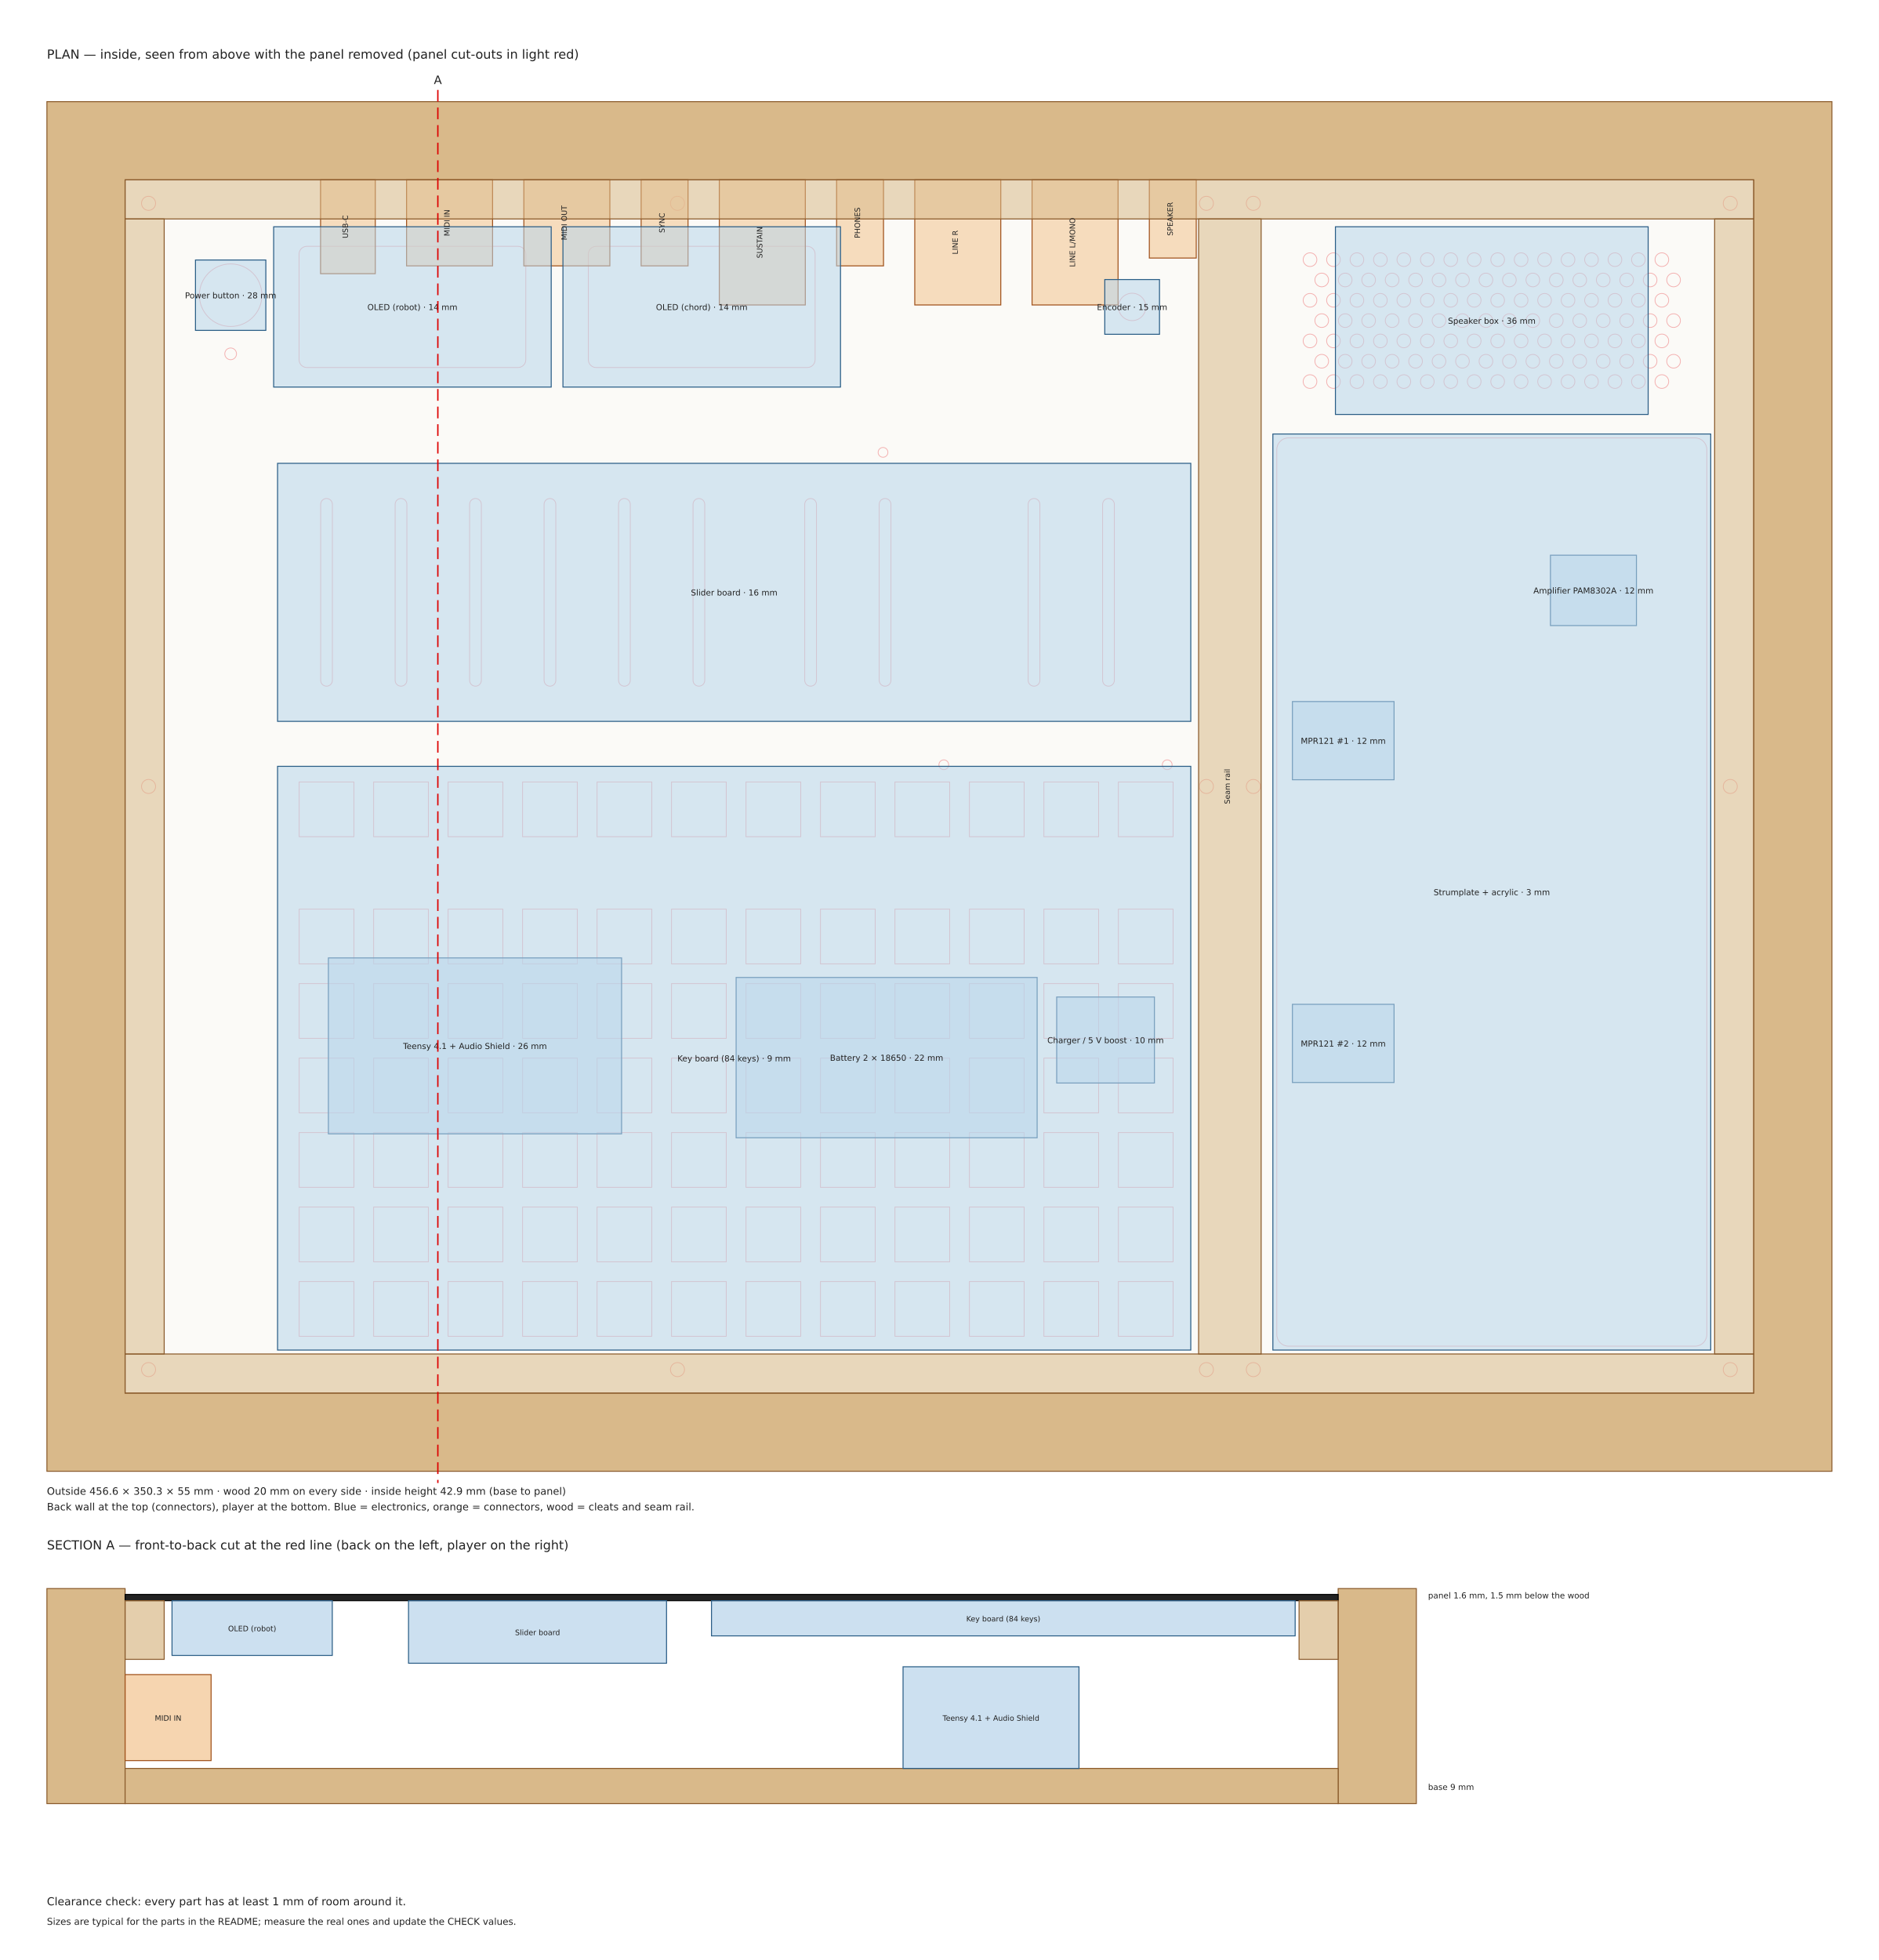
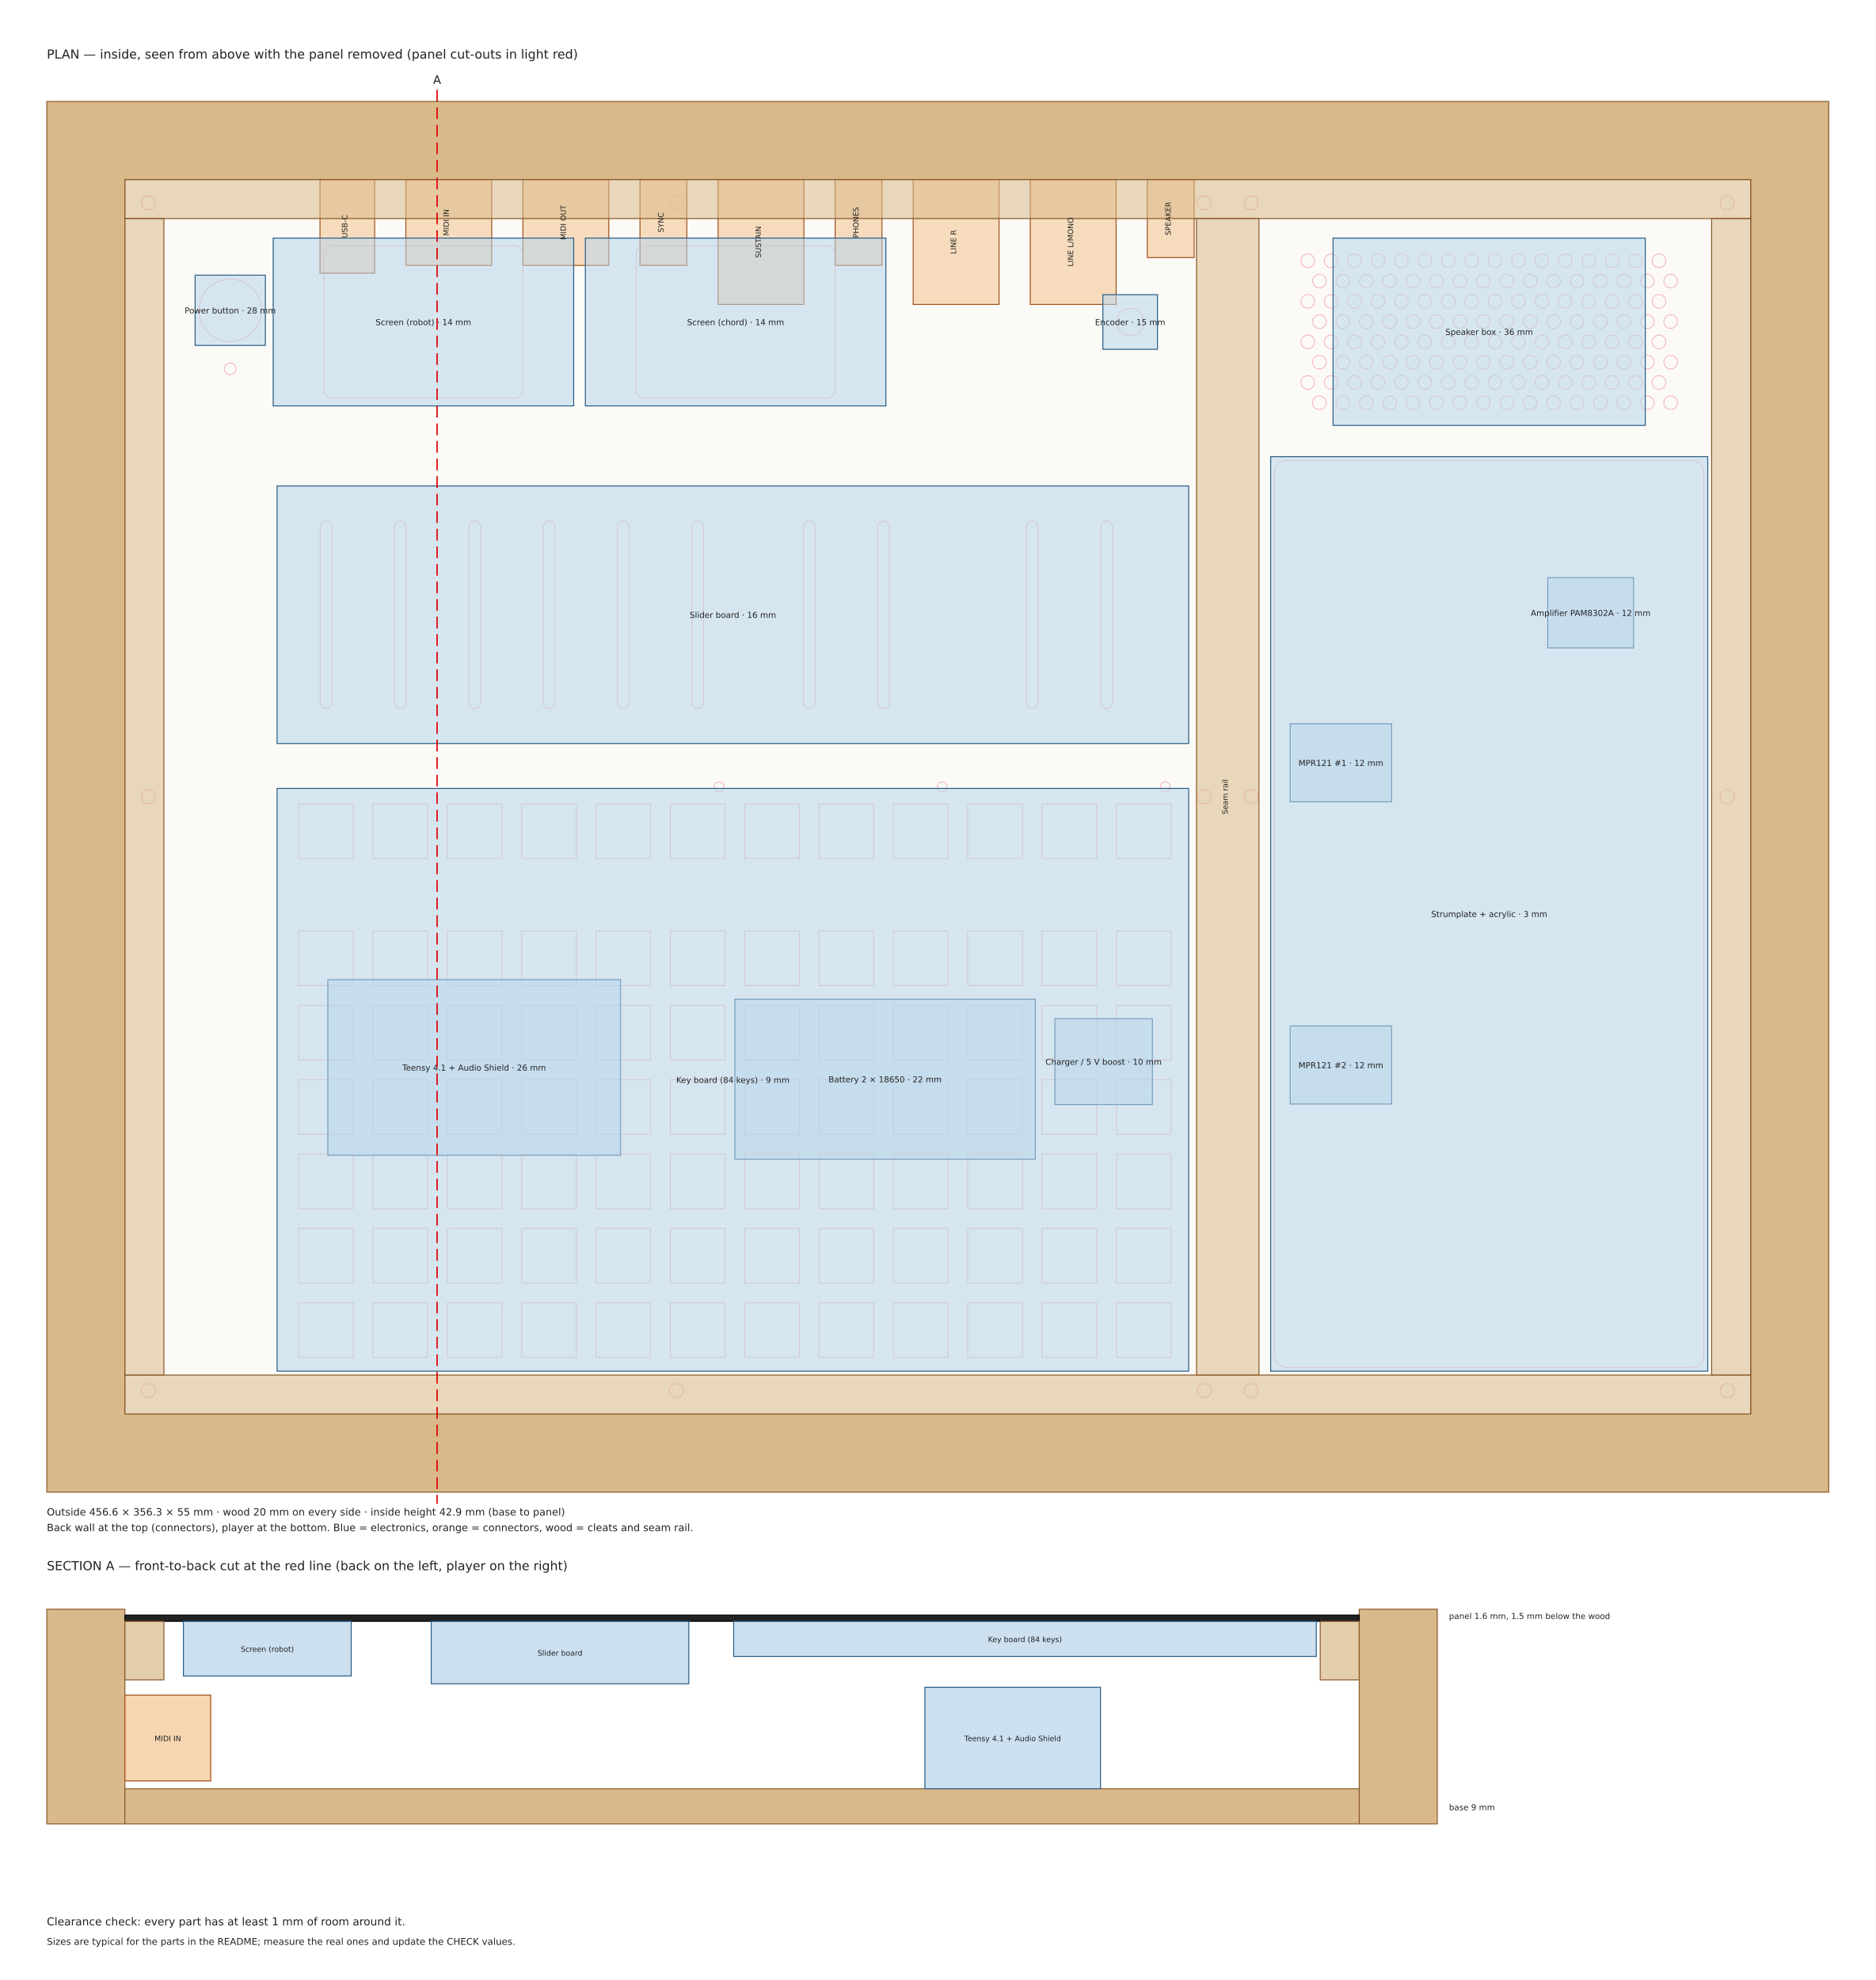
- <svg xmlns="http://www.w3.org/2000/svg" width="480.6mm" height="501.3mm" viewBox="0 0 480.6 501.3">
+ <svg xmlns="http://www.w3.org/2000/svg" width="480.6mm" height="507.3mm" viewBox="0 0 480.6 507.3">
  <style>text{font-family:'DejaVu Sans',Arial,sans-serif;fill:#222}</style>
  <rect width="100%" height="100%" fill="#fff" />
  <text x="12" y="15" font-size="3.2" text-anchor="start">PLAN — inside, seen from above with the panel removed (panel cut-outs in light red)</text>
-   <rect x="12" y="26" width="456.6" height="350.3" fill="#d9b98a" stroke="#8a5a2b" stroke-width=".25" />
-   <rect x="32" y="46" width="416.6" height="310.3" fill="#fbfaf7" stroke="#8a5a2b" stroke-width=".25" />
+   <rect x="12" y="26" width="456.6" height="356.3" fill="#d9b98a" stroke="#8a5a2b" stroke-width=".25" />
+   <rect x="32" y="46" width="416.6" height="316.3" fill="#fbfaf7" stroke="#8a5a2b" stroke-width=".25" />
  <g transform="translate(32 46)" fill="none" stroke="#f3b0b0" stroke-width=".2">
    <circle cx="6" cy="6" r="1.8" />
-     <circle cx="6" cy="304.3" r="1.8" />
+     <circle cx="6" cy="310.3" r="1.8" />
    <circle cx="276.6" cy="6" r="1.8" />
-     <circle cx="276.6" cy="304.3" r="1.8" />
+     <circle cx="276.6" cy="310.3" r="1.8" />
    <circle cx="141.3" cy="6" r="1.8" />
-     <circle cx="141.3" cy="304.3" r="1.8" />
-     <circle cx="6" cy="155.15" r="1.8" />
-     <circle cx="276.6" cy="155.15" r="1.8" />
+     <circle cx="141.3" cy="310.3" r="1.8" />
+     <circle cx="6" cy="158.15" r="1.8" />
+     <circle cx="276.6" cy="158.15" r="1.8" />
    <circle cx="288.6" cy="6" r="1.8" />
-     <circle cx="288.6" cy="304.3" r="1.8" />
+     <circle cx="288.6" cy="310.3" r="1.8" />
    <circle cx="410.6" cy="6" r="1.8" />
-     <circle cx="410.6" cy="304.3" r="1.8" />
-     <circle cx="288.6" cy="155.15" r="1.8" />
-     <circle cx="410.6" cy="155.15" r="1.8" />
-     <circle cx="27" cy="29.5" r="8" />
-     <circle cx="27" cy="44.5" r="1.5" />
-     <rect x="44.5" y="17" width="58" height="31" rx="2" />
-     <rect x="118.5" y="17" width="58" height="31" rx="2" />
-     <circle cx="257.6" cy="32.5" r="3.5" />
-     <path d="M50.025,83 A1.5,1.5 0 0 1 53.025,83 L53.025,128 A1.5,1.5 0 0 1 50.025,128 Z" />
-     <path d="M69.075,83 A1.5,1.5 0 0 1 72.075,83 L72.075,128 A1.5,1.5 0 0 1 69.075,128 Z" />
-     <path d="M88.125,83 A1.5,1.5 0 0 1 91.125,83 L91.125,128 A1.5,1.5 0 0 1 88.125,128 Z" />
-     <path d="M107.175,83 A1.5,1.5 0 0 1 110.175,83 L110.175,128 A1.5,1.5 0 0 1 107.175,128 Z" />
-     <path d="M126.225,83 A1.5,1.5 0 0 1 129.225,83 L129.225,128 A1.5,1.5 0 0 1 126.225,128 Z" />
-     <path d="M145.275,83 A1.5,1.5 0 0 1 148.275,83 L148.275,128 A1.5,1.5 0 0 1 145.275,128 Z" />
-     <rect x="44.525" y="154" width="14" height="14" rx="0" />
-     <rect x="63.575" y="154" width="14" height="14" rx="0" />
-     <rect x="82.625" y="154" width="14" height="14" rx="0" />
-     <rect x="101.675" y="154" width="14" height="14" rx="0" />
-     <rect x="120.725" y="154" width="14" height="14" rx="0" />
-     <rect x="139.775" y="154" width="14" height="14" rx="0" />
-     <circle cx="193.875" cy="69.7" r="1.25" />
-     <path d="M173.85,83 A1.5,1.5 0 0 1 176.85,83 L176.85,128 A1.5,1.5 0 0 1 173.85,128 Z" />
-     <path d="M192.9,83 A1.5,1.5 0 0 1 195.9,83 L195.9,128 A1.5,1.5 0 0 1 192.9,128 Z" />
-     <rect x="158.825" y="154" width="14" height="14" rx="0" />
-     <rect x="177.875" y="154" width="14" height="14" rx="0" />
-     <rect x="196.925" y="154" width="14" height="14" rx="0" />
-     <path d="M231,83 A1.5,1.5 0 0 1 234,83 L234,128 A1.5,1.5 0 0 1 231,128 Z" />
-     <path d="M250.05,83 A1.5,1.5 0 0 1 253.05,83 L253.05,128 A1.5,1.5 0 0 1 250.05,128 Z" />
-     <rect x="215.975" y="154" width="14" height="14" rx="0" />
-     <rect x="235.025" y="154" width="14" height="14" rx="0" />
-     <rect x="254.075" y="154" width="14" height="14" rx="0" />
-     <circle cx="209.425" cy="149.6" r="1.25" />
-     <circle cx="266.575" cy="149.6" r="1.25" />
-     <rect x="44.525" y="186.525" width="14" height="14" rx="0" />
-     <rect x="63.575" y="186.525" width="14" height="14" rx="0" />
-     <rect x="82.625" y="186.525" width="14" height="14" rx="0" />
-     <rect x="101.675" y="186.525" width="14" height="14" rx="0" />
-     <rect x="120.725" y="186.525" width="14" height="14" rx="0" />
-     <rect x="139.775" y="186.525" width="14" height="14" rx="0" />
-     <rect x="158.825" y="186.525" width="14" height="14" rx="0" />
-     <rect x="177.875" y="186.525" width="14" height="14" rx="0" />
-     <rect x="196.925" y="186.525" width="14" height="14" rx="0" />
-     <rect x="215.975" y="186.525" width="14" height="14" rx="0" />
-     <rect x="235.025" y="186.525" width="14" height="14" rx="0" />
-     <rect x="254.075" y="186.525" width="14" height="14" rx="0" />
-     <rect x="44.525" y="205.575" width="14" height="14" rx="0" />
-     <rect x="63.575" y="205.575" width="14" height="14" rx="0" />
-     <rect x="82.625" y="205.575" width="14" height="14" rx="0" />
-     <rect x="101.675" y="205.575" width="14" height="14" rx="0" />
-     <rect x="120.725" y="205.575" width="14" height="14" rx="0" />
-     <rect x="139.775" y="205.575" width="14" height="14" rx="0" />
-     <rect x="158.825" y="205.575" width="14" height="14" rx="0" />
-     <rect x="177.875" y="205.575" width="14" height="14" rx="0" />
-     <rect x="196.925" y="205.575" width="14" height="14" rx="0" />
-     <rect x="215.975" y="205.575" width="14" height="14" rx="0" />
-     <rect x="235.025" y="205.575" width="14" height="14" rx="0" />
-     <rect x="254.075" y="205.575" width="14" height="14" rx="0" />
-     <rect x="44.525" y="224.625" width="14" height="14" rx="0" />
-     <rect x="63.575" y="224.625" width="14" height="14" rx="0" />
-     <rect x="82.625" y="224.625" width="14" height="14" rx="0" />
-     <rect x="101.675" y="224.625" width="14" height="14" rx="0" />
-     <rect x="120.725" y="224.625" width="14" height="14" rx="0" />
-     <rect x="139.775" y="224.625" width="14" height="14" rx="0" />
-     <rect x="158.825" y="224.625" width="14" height="14" rx="0" />
-     <rect x="177.875" y="224.625" width="14" height="14" rx="0" />
-     <rect x="196.925" y="224.625" width="14" height="14" rx="0" />
-     <rect x="215.975" y="224.625" width="14" height="14" rx="0" />
-     <rect x="235.025" y="224.625" width="14" height="14" rx="0" />
-     <rect x="254.075" y="224.625" width="14" height="14" rx="0" />
-     <rect x="44.525" y="243.675" width="14" height="14" rx="0" />
-     <rect x="63.575" y="243.675" width="14" height="14" rx="0" />
-     <rect x="82.625" y="243.675" width="14" height="14" rx="0" />
-     <rect x="101.675" y="243.675" width="14" height="14" rx="0" />
-     <rect x="120.725" y="243.675" width="14" height="14" rx="0" />
-     <rect x="139.775" y="243.675" width="14" height="14" rx="0" />
-     <rect x="158.825" y="243.675" width="14" height="14" rx="0" />
-     <rect x="177.875" y="243.675" width="14" height="14" rx="0" />
-     <rect x="196.925" y="243.675" width="14" height="14" rx="0" />
-     <rect x="215.975" y="243.675" width="14" height="14" rx="0" />
-     <rect x="235.025" y="243.675" width="14" height="14" rx="0" />
-     <rect x="254.075" y="243.675" width="14" height="14" rx="0" />
-     <rect x="44.525" y="262.725" width="14" height="14" rx="0" />
-     <rect x="63.575" y="262.725" width="14" height="14" rx="0" />
-     <rect x="82.625" y="262.725" width="14" height="14" rx="0" />
-     <rect x="101.675" y="262.725" width="14" height="14" rx="0" />
-     <rect x="120.725" y="262.725" width="14" height="14" rx="0" />
-     <rect x="139.775" y="262.725" width="14" height="14" rx="0" />
-     <rect x="158.825" y="262.725" width="14" height="14" rx="0" />
-     <rect x="177.875" y="262.725" width="14" height="14" rx="0" />
-     <rect x="196.925" y="262.725" width="14" height="14" rx="0" />
-     <rect x="215.975" y="262.725" width="14" height="14" rx="0" />
-     <rect x="235.025" y="262.725" width="14" height="14" rx="0" />
-     <rect x="254.075" y="262.725" width="14" height="14" rx="0" />
-     <rect x="44.525" y="281.775" width="14" height="14" rx="0" />
-     <rect x="63.575" y="281.775" width="14" height="14" rx="0" />
-     <rect x="82.625" y="281.775" width="14" height="14" rx="0" />
-     <rect x="101.675" y="281.775" width="14" height="14" rx="0" />
-     <rect x="120.725" y="281.775" width="14" height="14" rx="0" />
-     <rect x="139.775" y="281.775" width="14" height="14" rx="0" />
-     <rect x="158.825" y="281.775" width="14" height="14" rx="0" />
-     <rect x="177.875" y="281.775" width="14" height="14" rx="0" />
-     <rect x="196.925" y="281.775" width="14" height="14" rx="0" />
-     <rect x="215.975" y="281.775" width="14" height="14" rx="0" />
-     <rect x="235.025" y="281.775" width="14" height="14" rx="0" />
-     <rect x="254.075" y="281.775" width="14" height="14" rx="0" />
-     <circle cx="303.1" cy="20.412" r="1.75" />
-     <circle cx="309.1" cy="20.412" r="1.75" />
-     <circle cx="315.1" cy="20.412" r="1.75" />
-     <circle cx="321.1" cy="20.412" r="1.75" />
-     <circle cx="327.1" cy="20.412" r="1.75" />
-     <circle cx="333.1" cy="20.412" r="1.75" />
-     <circle cx="339.1" cy="20.412" r="1.75" />
-     <circle cx="345.1" cy="20.412" r="1.75" />
-     <circle cx="351.1" cy="20.412" r="1.75" />
-     <circle cx="357.1" cy="20.412" r="1.75" />
-     <circle cx="363.1" cy="20.412" r="1.75" />
-     <circle cx="369.1" cy="20.412" r="1.75" />
-     <circle cx="375.1" cy="20.412" r="1.75" />
-     <circle cx="381.1" cy="20.412" r="1.75" />
-     <circle cx="387.1" cy="20.412" r="1.75" />
-     <circle cx="393.1" cy="20.412" r="1.75" />
-     <circle cx="306.1" cy="25.608" r="1.75" />
-     <circle cx="312.1" cy="25.608" r="1.75" />
-     <circle cx="318.1" cy="25.608" r="1.75" />
-     <circle cx="324.1" cy="25.608" r="1.75" />
-     <circle cx="330.1" cy="25.608" r="1.75" />
-     <circle cx="336.1" cy="25.608" r="1.75" />
-     <circle cx="342.1" cy="25.608" r="1.75" />
-     <circle cx="348.1" cy="25.608" r="1.75" />
-     <circle cx="354.1" cy="25.608" r="1.75" />
-     <circle cx="360.1" cy="25.608" r="1.75" />
-     <circle cx="366.1" cy="25.608" r="1.75" />
-     <circle cx="372.1" cy="25.608" r="1.75" />
-     <circle cx="378.1" cy="25.608" r="1.75" />
-     <circle cx="384.1" cy="25.608" r="1.75" />
-     <circle cx="390.1" cy="25.608" r="1.75" />
-     <circle cx="396.1" cy="25.608" r="1.75" />
-     <circle cx="303.1" cy="30.804" r="1.75" />
-     <circle cx="309.1" cy="30.804" r="1.75" />
-     <circle cx="315.1" cy="30.804" r="1.75" />
-     <circle cx="321.1" cy="30.804" r="1.75" />
-     <circle cx="327.1" cy="30.804" r="1.75" />
-     <circle cx="333.1" cy="30.804" r="1.75" />
-     <circle cx="339.1" cy="30.804" r="1.75" />
-     <circle cx="345.1" cy="30.804" r="1.75" />
-     <circle cx="351.1" cy="30.804" r="1.75" />
-     <circle cx="357.1" cy="30.804" r="1.75" />
-     <circle cx="363.1" cy="30.804" r="1.75" />
-     <circle cx="369.1" cy="30.804" r="1.75" />
-     <circle cx="375.1" cy="30.804" r="1.75" />
-     <circle cx="381.1" cy="30.804" r="1.75" />
-     <circle cx="387.1" cy="30.804" r="1.75" />
-     <circle cx="393.1" cy="30.804" r="1.75" />
-     <circle cx="306.1" cy="36" r="1.75" />
-     <circle cx="312.1" cy="36" r="1.75" />
-     <circle cx="318.1" cy="36" r="1.75" />
-     <circle cx="324.1" cy="36" r="1.75" />
-     <circle cx="330.1" cy="36" r="1.75" />
-     <circle cx="336.1" cy="36" r="1.75" />
-     <circle cx="342.1" cy="36" r="1.75" />
-     <circle cx="348.1" cy="36" r="1.75" />
-     <circle cx="354.1" cy="36" r="1.75" />
-     <circle cx="360.1" cy="36" r="1.75" />
-     <circle cx="366.1" cy="36" r="1.75" />
-     <circle cx="372.1" cy="36" r="1.75" />
-     <circle cx="378.1" cy="36" r="1.75" />
-     <circle cx="384.1" cy="36" r="1.75" />
-     <circle cx="390.1" cy="36" r="1.75" />
-     <circle cx="396.1" cy="36" r="1.75" />
-     <circle cx="303.1" cy="41.196" r="1.75" />
-     <circle cx="309.1" cy="41.196" r="1.75" />
-     <circle cx="315.1" cy="41.196" r="1.75" />
-     <circle cx="321.1" cy="41.196" r="1.75" />
-     <circle cx="327.1" cy="41.196" r="1.75" />
-     <circle cx="333.1" cy="41.196" r="1.75" />
-     <circle cx="339.1" cy="41.196" r="1.75" />
-     <circle cx="345.1" cy="41.196" r="1.75" />
-     <circle cx="351.1" cy="41.196" r="1.75" />
-     <circle cx="357.1" cy="41.196" r="1.75" />
-     <circle cx="363.1" cy="41.196" r="1.75" />
-     <circle cx="369.1" cy="41.196" r="1.75" />
-     <circle cx="375.1" cy="41.196" r="1.75" />
-     <circle cx="381.1" cy="41.196" r="1.75" />
-     <circle cx="387.1" cy="41.196" r="1.75" />
-     <circle cx="393.1" cy="41.196" r="1.75" />
-     <circle cx="306.1" cy="46.392" r="1.75" />
-     <circle cx="312.1" cy="46.392" r="1.75" />
-     <circle cx="318.1" cy="46.392" r="1.75" />
-     <circle cx="324.1" cy="46.392" r="1.75" />
-     <circle cx="330.1" cy="46.392" r="1.75" />
-     <circle cx="336.1" cy="46.392" r="1.75" />
-     <circle cx="342.1" cy="46.392" r="1.75" />
-     <circle cx="348.1" cy="46.392" r="1.75" />
-     <circle cx="354.1" cy="46.392" r="1.75" />
-     <circle cx="360.1" cy="46.392" r="1.75" />
-     <circle cx="366.1" cy="46.392" r="1.75" />
-     <circle cx="372.1" cy="46.392" r="1.75" />
-     <circle cx="378.1" cy="46.392" r="1.75" />
-     <circle cx="384.1" cy="46.392" r="1.75" />
-     <circle cx="390.1" cy="46.392" r="1.75" />
-     <circle cx="396.1" cy="46.392" r="1.75" />
-     <circle cx="303.1" cy="51.588" r="1.75" />
-     <circle cx="309.1" cy="51.588" r="1.75" />
-     <circle cx="315.1" cy="51.588" r="1.75" />
-     <circle cx="321.1" cy="51.588" r="1.75" />
-     <circle cx="327.1" cy="51.588" r="1.75" />
-     <circle cx="333.1" cy="51.588" r="1.75" />
-     <circle cx="339.1" cy="51.588" r="1.75" />
-     <circle cx="345.1" cy="51.588" r="1.75" />
-     <circle cx="351.1" cy="51.588" r="1.75" />
-     <circle cx="357.1" cy="51.588" r="1.75" />
-     <circle cx="363.1" cy="51.588" r="1.75" />
-     <circle cx="369.1" cy="51.588" r="1.75" />
-     <circle cx="375.1" cy="51.588" r="1.75" />
-     <circle cx="381.1" cy="51.588" r="1.75" />
-     <circle cx="387.1" cy="51.588" r="1.75" />
-     <circle cx="393.1" cy="51.588" r="1.75" />
-     <rect x="294.6" y="66" width="110" height="232.3" rx="3" />
+     <circle cx="410.6" cy="310.3" r="1.8" />
+     <circle cx="288.6" cy="158.15" r="1.8" />
+     <circle cx="410.6" cy="158.15" r="1.8" />
+     <circle cx="27" cy="33.5" r="8" />
+     <circle cx="27" cy="48.5" r="1.5" />
+     <rect x="51" y="17" width="51" height="39" rx="2" />
+     <rect x="131" y="17" width="51" height="39" rx="2" />
+     <circle cx="257.6" cy="36.5" r="3.5" />
+     <path d="M50.025,89 A1.5,1.5 0 0 1 53.025,89 L53.025,134 A1.5,1.5 0 0 1 50.025,134 Z" />
+     <path d="M69.075,89 A1.5,1.5 0 0 1 72.075,89 L72.075,134 A1.5,1.5 0 0 1 69.075,134 Z" />
+     <path d="M88.125,89 A1.5,1.5 0 0 1 91.125,89 L91.125,134 A1.5,1.5 0 0 1 88.125,134 Z" />
+     <path d="M107.175,89 A1.5,1.5 0 0 1 110.175,89 L110.175,134 A1.5,1.5 0 0 1 107.175,134 Z" />
+     <path d="M126.225,89 A1.5,1.5 0 0 1 129.225,89 L129.225,134 A1.5,1.5 0 0 1 126.225,134 Z" />
+     <path d="M145.275,89 A1.5,1.5 0 0 1 148.275,89 L148.275,134 A1.5,1.5 0 0 1 145.275,134 Z" />
+     <rect x="44.525" y="160" width="14" height="14" rx="0" />
+     <rect x="63.575" y="160" width="14" height="14" rx="0" />
+     <rect x="82.625" y="160" width="14" height="14" rx="0" />
+     <rect x="101.675" y="160" width="14" height="14" rx="0" />
+     <rect x="120.725" y="160" width="14" height="14" rx="0" />
+     <rect x="139.775" y="160" width="14" height="14" rx="0" />
+     <path d="M173.85,89 A1.5,1.5 0 0 1 176.85,89 L176.85,134 A1.5,1.5 0 0 1 173.85,134 Z" />
+     <path d="M192.9,89 A1.5,1.5 0 0 1 195.9,89 L195.9,134 A1.5,1.5 0 0 1 192.9,134 Z" />
+     <rect x="158.825" y="160" width="14" height="14" rx="0" />
+     <rect x="177.875" y="160" width="14" height="14" rx="0" />
+     <rect x="196.925" y="160" width="14" height="14" rx="0" />
+     <path d="M231,89 A1.5,1.5 0 0 1 234,89 L234,134 A1.5,1.5 0 0 1 231,134 Z" />
+     <path d="M250.05,89 A1.5,1.5 0 0 1 253.05,89 L253.05,134 A1.5,1.5 0 0 1 250.05,134 Z" />
+     <rect x="215.975" y="160" width="14" height="14" rx="0" />
+     <rect x="235.025" y="160" width="14" height="14" rx="0" />
+     <rect x="254.075" y="160" width="14" height="14" rx="0" />
+     <circle cx="152.275" cy="155.6" r="1.25" />
+     <circle cx="209.425" cy="155.6" r="1.25" />
+     <circle cx="266.575" cy="155.6" r="1.25" />
+     <rect x="44.525" y="192.525" width="14" height="14" rx="0" />
+     <rect x="63.575" y="192.525" width="14" height="14" rx="0" />
+     <rect x="82.625" y="192.525" width="14" height="14" rx="0" />
+     <rect x="101.675" y="192.525" width="14" height="14" rx="0" />
+     <rect x="120.725" y="192.525" width="14" height="14" rx="0" />
+     <rect x="139.775" y="192.525" width="14" height="14" rx="0" />
+     <rect x="158.825" y="192.525" width="14" height="14" rx="0" />
+     <rect x="177.875" y="192.525" width="14" height="14" rx="0" />
+     <rect x="196.925" y="192.525" width="14" height="14" rx="0" />
+     <rect x="215.975" y="192.525" width="14" height="14" rx="0" />
+     <rect x="235.025" y="192.525" width="14" height="14" rx="0" />
+     <rect x="254.075" y="192.525" width="14" height="14" rx="0" />
+     <rect x="44.525" y="211.575" width="14" height="14" rx="0" />
+     <rect x="63.575" y="211.575" width="14" height="14" rx="0" />
+     <rect x="82.625" y="211.575" width="14" height="14" rx="0" />
+     <rect x="101.675" y="211.575" width="14" height="14" rx="0" />
+     <rect x="120.725" y="211.575" width="14" height="14" rx="0" />
+     <rect x="139.775" y="211.575" width="14" height="14" rx="0" />
+     <rect x="158.825" y="211.575" width="14" height="14" rx="0" />
+     <rect x="177.875" y="211.575" width="14" height="14" rx="0" />
+     <rect x="196.925" y="211.575" width="14" height="14" rx="0" />
+     <rect x="215.975" y="211.575" width="14" height="14" rx="0" />
+     <rect x="235.025" y="211.575" width="14" height="14" rx="0" />
+     <rect x="254.075" y="211.575" width="14" height="14" rx="0" />
+     <rect x="44.525" y="230.625" width="14" height="14" rx="0" />
+     <rect x="63.575" y="230.625" width="14" height="14" rx="0" />
+     <rect x="82.625" y="230.625" width="14" height="14" rx="0" />
+     <rect x="101.675" y="230.625" width="14" height="14" rx="0" />
+     <rect x="120.725" y="230.625" width="14" height="14" rx="0" />
+     <rect x="139.775" y="230.625" width="14" height="14" rx="0" />
+     <rect x="158.825" y="230.625" width="14" height="14" rx="0" />
+     <rect x="177.875" y="230.625" width="14" height="14" rx="0" />
+     <rect x="196.925" y="230.625" width="14" height="14" rx="0" />
+     <rect x="215.975" y="230.625" width="14" height="14" rx="0" />
+     <rect x="235.025" y="230.625" width="14" height="14" rx="0" />
+     <rect x="254.075" y="230.625" width="14" height="14" rx="0" />
+     <rect x="44.525" y="249.675" width="14" height="14" rx="0" />
+     <rect x="63.575" y="249.675" width="14" height="14" rx="0" />
+     <rect x="82.625" y="249.675" width="14" height="14" rx="0" />
+     <rect x="101.675" y="249.675" width="14" height="14" rx="0" />
+     <rect x="120.725" y="249.675" width="14" height="14" rx="0" />
+     <rect x="139.775" y="249.675" width="14" height="14" rx="0" />
+     <rect x="158.825" y="249.675" width="14" height="14" rx="0" />
+     <rect x="177.875" y="249.675" width="14" height="14" rx="0" />
+     <rect x="196.925" y="249.675" width="14" height="14" rx="0" />
+     <rect x="215.975" y="249.675" width="14" height="14" rx="0" />
+     <rect x="235.025" y="249.675" width="14" height="14" rx="0" />
+     <rect x="254.075" y="249.675" width="14" height="14" rx="0" />
+     <rect x="44.525" y="268.725" width="14" height="14" rx="0" />
+     <rect x="63.575" y="268.725" width="14" height="14" rx="0" />
+     <rect x="82.625" y="268.725" width="14" height="14" rx="0" />
+     <rect x="101.675" y="268.725" width="14" height="14" rx="0" />
+     <rect x="120.725" y="268.725" width="14" height="14" rx="0" />
+     <rect x="139.775" y="268.725" width="14" height="14" rx="0" />
+     <rect x="158.825" y="268.725" width="14" height="14" rx="0" />
+     <rect x="177.875" y="268.725" width="14" height="14" rx="0" />
+     <rect x="196.925" y="268.725" width="14" height="14" rx="0" />
+     <rect x="215.975" y="268.725" width="14" height="14" rx="0" />
+     <rect x="235.025" y="268.725" width="14" height="14" rx="0" />
+     <rect x="254.075" y="268.725" width="14" height="14" rx="0" />
+     <rect x="44.525" y="287.775" width="14" height="14" rx="0" />
+     <rect x="63.575" y="287.775" width="14" height="14" rx="0" />
+     <rect x="82.625" y="287.775" width="14" height="14" rx="0" />
+     <rect x="101.675" y="287.775" width="14" height="14" rx="0" />
+     <rect x="120.725" y="287.775" width="14" height="14" rx="0" />
+     <rect x="139.775" y="287.775" width="14" height="14" rx="0" />
+     <rect x="158.825" y="287.775" width="14" height="14" rx="0" />
+     <rect x="177.875" y="287.775" width="14" height="14" rx="0" />
+     <rect x="196.925" y="287.775" width="14" height="14" rx="0" />
+     <rect x="215.975" y="287.775" width="14" height="14" rx="0" />
+     <rect x="235.025" y="287.775" width="14" height="14" rx="0" />
+     <rect x="254.075" y="287.775" width="14" height="14" rx="0" />
+     <circle cx="303.1" cy="20.813" r="1.75" />
+     <circle cx="309.1" cy="20.813" r="1.75" />
+     <circle cx="315.1" cy="20.813" r="1.75" />
+     <circle cx="321.1" cy="20.813" r="1.75" />
+     <circle cx="327.1" cy="20.813" r="1.75" />
+     <circle cx="333.1" cy="20.813" r="1.75" />
+     <circle cx="339.1" cy="20.813" r="1.75" />
+     <circle cx="345.1" cy="20.813" r="1.75" />
+     <circle cx="351.1" cy="20.813" r="1.75" />
+     <circle cx="357.1" cy="20.813" r="1.75" />
+     <circle cx="363.1" cy="20.813" r="1.75" />
+     <circle cx="369.1" cy="20.813" r="1.75" />
+     <circle cx="375.1" cy="20.813" r="1.75" />
+     <circle cx="381.1" cy="20.813" r="1.75" />
+     <circle cx="387.1" cy="20.813" r="1.75" />
+     <circle cx="393.1" cy="20.813" r="1.75" />
+     <circle cx="306.1" cy="26.01" r="1.75" />
+     <circle cx="312.1" cy="26.01" r="1.75" />
+     <circle cx="318.1" cy="26.01" r="1.75" />
+     <circle cx="324.1" cy="26.01" r="1.75" />
+     <circle cx="330.1" cy="26.01" r="1.75" />
+     <circle cx="336.1" cy="26.01" r="1.75" />
+     <circle cx="342.1" cy="26.01" r="1.75" />
+     <circle cx="348.1" cy="26.01" r="1.75" />
+     <circle cx="354.1" cy="26.01" r="1.75" />
+     <circle cx="360.1" cy="26.01" r="1.75" />
+     <circle cx="366.1" cy="26.01" r="1.75" />
+     <circle cx="372.1" cy="26.01" r="1.75" />
+     <circle cx="378.1" cy="26.01" r="1.75" />
+     <circle cx="384.1" cy="26.01" r="1.75" />
+     <circle cx="390.1" cy="26.01" r="1.75" />
+     <circle cx="396.1" cy="26.01" r="1.75" />
+     <circle cx="303.1" cy="31.206" r="1.75" />
+     <circle cx="309.1" cy="31.206" r="1.75" />
+     <circle cx="315.1" cy="31.206" r="1.75" />
+     <circle cx="321.1" cy="31.206" r="1.75" />
+     <circle cx="327.1" cy="31.206" r="1.75" />
+     <circle cx="333.1" cy="31.206" r="1.75" />
+     <circle cx="339.1" cy="31.206" r="1.75" />
+     <circle cx="345.1" cy="31.206" r="1.75" />
+     <circle cx="351.1" cy="31.206" r="1.75" />
+     <circle cx="357.1" cy="31.206" r="1.75" />
+     <circle cx="363.1" cy="31.206" r="1.75" />
+     <circle cx="369.1" cy="31.206" r="1.75" />
+     <circle cx="375.1" cy="31.206" r="1.75" />
+     <circle cx="381.1" cy="31.206" r="1.75" />
+     <circle cx="387.1" cy="31.206" r="1.75" />
+     <circle cx="393.1" cy="31.206" r="1.75" />
+     <circle cx="306.1" cy="36.402" r="1.75" />
+     <circle cx="312.1" cy="36.402" r="1.75" />
+     <circle cx="318.1" cy="36.402" r="1.75" />
+     <circle cx="324.1" cy="36.402" r="1.75" />
+     <circle cx="330.1" cy="36.402" r="1.75" />
+     <circle cx="336.1" cy="36.402" r="1.75" />
+     <circle cx="342.1" cy="36.402" r="1.75" />
+     <circle cx="348.1" cy="36.402" r="1.75" />
+     <circle cx="354.1" cy="36.402" r="1.75" />
+     <circle cx="360.1" cy="36.402" r="1.75" />
+     <circle cx="366.1" cy="36.402" r="1.75" />
+     <circle cx="372.1" cy="36.402" r="1.75" />
+     <circle cx="378.1" cy="36.402" r="1.75" />
+     <circle cx="384.1" cy="36.402" r="1.75" />
+     <circle cx="390.1" cy="36.402" r="1.75" />
+     <circle cx="396.1" cy="36.402" r="1.75" />
+     <circle cx="303.1" cy="41.598" r="1.75" />
+     <circle cx="309.1" cy="41.598" r="1.75" />
+     <circle cx="315.1" cy="41.598" r="1.75" />
+     <circle cx="321.1" cy="41.598" r="1.75" />
+     <circle cx="327.1" cy="41.598" r="1.75" />
+     <circle cx="333.1" cy="41.598" r="1.75" />
+     <circle cx="339.1" cy="41.598" r="1.75" />
+     <circle cx="345.1" cy="41.598" r="1.75" />
+     <circle cx="351.1" cy="41.598" r="1.75" />
+     <circle cx="357.1" cy="41.598" r="1.75" />
+     <circle cx="363.1" cy="41.598" r="1.75" />
+     <circle cx="369.1" cy="41.598" r="1.75" />
+     <circle cx="375.1" cy="41.598" r="1.75" />
+     <circle cx="381.1" cy="41.598" r="1.75" />
+     <circle cx="387.1" cy="41.598" r="1.75" />
+     <circle cx="393.1" cy="41.598" r="1.75" />
+     <circle cx="306.1" cy="46.794" r="1.75" />
+     <circle cx="312.1" cy="46.794" r="1.75" />
+     <circle cx="318.1" cy="46.794" r="1.75" />
+     <circle cx="324.1" cy="46.794" r="1.75" />
+     <circle cx="330.1" cy="46.794" r="1.75" />
+     <circle cx="336.1" cy="46.794" r="1.75" />
+     <circle cx="342.1" cy="46.794" r="1.75" />
+     <circle cx="348.1" cy="46.794" r="1.75" />
+     <circle cx="354.1" cy="46.794" r="1.75" />
+     <circle cx="360.1" cy="46.794" r="1.75" />
+     <circle cx="366.1" cy="46.794" r="1.75" />
+     <circle cx="372.1" cy="46.794" r="1.75" />
+     <circle cx="378.1" cy="46.794" r="1.75" />
+     <circle cx="384.1" cy="46.794" r="1.75" />
+     <circle cx="390.1" cy="46.794" r="1.75" />
+     <circle cx="396.1" cy="46.794" r="1.75" />
+     <circle cx="303.1" cy="51.99" r="1.75" />
+     <circle cx="309.1" cy="51.99" r="1.75" />
+     <circle cx="315.1" cy="51.99" r="1.75" />
+     <circle cx="321.1" cy="51.99" r="1.75" />
+     <circle cx="327.1" cy="51.99" r="1.75" />
+     <circle cx="333.1" cy="51.99" r="1.75" />
+     <circle cx="339.1" cy="51.99" r="1.75" />
+     <circle cx="345.1" cy="51.99" r="1.75" />
+     <circle cx="351.1" cy="51.99" r="1.75" />
+     <circle cx="357.1" cy="51.99" r="1.75" />
+     <circle cx="363.1" cy="51.99" r="1.75" />
+     <circle cx="369.1" cy="51.99" r="1.75" />
+     <circle cx="375.1" cy="51.99" r="1.75" />
+     <circle cx="381.1" cy="51.99" r="1.75" />
+     <circle cx="387.1" cy="51.99" r="1.75" />
+     <circle cx="393.1" cy="51.99" r="1.75" />
+     <circle cx="306.1" cy="57.187" r="1.75" />
+     <circle cx="312.1" cy="57.187" r="1.75" />
+     <circle cx="318.1" cy="57.187" r="1.75" />
+     <circle cx="324.1" cy="57.187" r="1.75" />
+     <circle cx="330.1" cy="57.187" r="1.75" />
+     <circle cx="336.1" cy="57.187" r="1.75" />
+     <circle cx="342.1" cy="57.187" r="1.75" />
+     <circle cx="348.1" cy="57.187" r="1.75" />
+     <circle cx="354.1" cy="57.187" r="1.75" />
+     <circle cx="360.1" cy="57.187" r="1.75" />
+     <circle cx="366.1" cy="57.187" r="1.75" />
+     <circle cx="372.1" cy="57.187" r="1.75" />
+     <circle cx="378.1" cy="57.187" r="1.75" />
+     <circle cx="384.1" cy="57.187" r="1.75" />
+     <circle cx="390.1" cy="57.187" r="1.75" />
+     <circle cx="396.1" cy="57.187" r="1.75" />
+     <rect x="294.6" y="72" width="110" height="232.3" rx="3" />
  </g>
-   <rect x="341.6" y="58" width="80" height="48" fill="#b7d4ea" stroke="#2a5d86" stroke-width=".25" fill-opacity=".55" />
-   <rect x="50" y="66.5" width="18" height="18" fill="#b7d4ea" stroke="#2a5d86" stroke-width=".25" fill-opacity=".55" />
-   <rect x="84" y="245" width="75" height="45" fill="#b7d4ea" stroke="#2a5d86" stroke-width=".25" fill-opacity=".55" />
-   <rect x="188.3" y="250" width="77" height="41" fill="#b7d4ea" stroke="#2a5d86" stroke-width=".25" fill-opacity=".55" />
+   <rect x="341.6" y="61" width="80" height="48" fill="#b7d4ea" stroke="#2a5d86" stroke-width=".25" fill-opacity=".55" />
+   <rect x="50" y="70.5" width="18" height="18" fill="#b7d4ea" stroke="#2a5d86" stroke-width=".25" fill-opacity=".55" />
+   <rect x="84" y="251" width="75" height="45" fill="#b7d4ea" stroke="#2a5d86" stroke-width=".25" fill-opacity=".55" />
+   <rect x="188.3" y="256" width="77" height="41" fill="#b7d4ea" stroke="#2a5d86" stroke-width=".25" fill-opacity=".55" />
  <rect x="82" y="46" width="14" height="24" fill="#f2c38f" stroke="#a0521c" stroke-width=".25" fill-opacity=".55" />
  <rect x="104" y="46" width="22" height="22" fill="#f2c38f" stroke="#a0521c" stroke-width=".25" fill-opacity=".55" />
  <rect x="134" y="46" width="22" height="22" fill="#f2c38f" stroke="#a0521c" stroke-width=".25" fill-opacity=".55" />
  <rect x="164" y="46" width="12" height="22" fill="#f2c38f" stroke="#a0521c" stroke-width=".25" fill-opacity=".55" />
  <rect x="184" y="46" width="22" height="32" fill="#f2c38f" stroke="#a0521c" stroke-width=".25" fill-opacity=".55" />
  <rect x="214" y="46" width="12" height="22" fill="#f2c38f" stroke="#a0521c" stroke-width=".25" fill-opacity=".55" />
  <rect x="234" y="46" width="22" height="32" fill="#f2c38f" stroke="#a0521c" stroke-width=".25" fill-opacity=".55" />
  <rect x="264" y="46" width="22" height="32" fill="#f2c38f" stroke="#a0521c" stroke-width=".25" fill-opacity=".55" />
  <rect x="294" y="46" width="12" height="20" fill="#f2c38f" stroke="#a0521c" stroke-width=".25" fill-opacity=".55" />
-   <rect x="71" y="118.5" width="233.6" height="66" fill="#b7d4ea" stroke="#2a5d86" stroke-width=".25" fill-opacity=".55" />
+   <rect x="71" y="124.5" width="233.6" height="66" fill="#b7d4ea" stroke="#2a5d86" stroke-width=".25" fill-opacity=".55" />
  <rect x="32" y="46" width="416.6" height="10" fill="#d9b98a" stroke="#8a5a2b" stroke-width=".25" fill-opacity=".55" />
-   <rect x="32" y="346.3" width="416.6" height="10" fill="#d9b98a" stroke="#8a5a2b" stroke-width=".25" fill-opacity=".55" />
-   <rect x="32" y="56" width="10" height="290.3" fill="#d9b98a" stroke="#8a5a2b" stroke-width=".25" fill-opacity=".55" />
-   <rect x="438.6" y="56" width="10" height="290.3" fill="#d9b98a" stroke="#8a5a2b" stroke-width=".25" fill-opacity=".55" />
-   <rect x="306.6" y="56" width="16" height="290.3" fill="#d9b98a" stroke="#8a5a2b" stroke-width=".25" fill-opacity=".55" />
-   <rect x="282.6" y="71.5" width="14" height="14" fill="#b7d4ea" stroke="#2a5d86" stroke-width=".25" fill-opacity=".55" />
-   <rect x="70" y="58" width="71" height="41" fill="#b7d4ea" stroke="#2a5d86" stroke-width=".25" fill-opacity=".55" />
-   <rect x="144" y="58" width="71" height="41" fill="#b7d4ea" stroke="#2a5d86" stroke-width=".25" fill-opacity=".55" />
-   <rect x="330.6" y="179.433" width="26" height="20" fill="#b7d4ea" stroke="#2a5d86" stroke-width=".25" fill-opacity=".55" />
-   <rect x="330.6" y="256.867" width="26" height="20" fill="#b7d4ea" stroke="#2a5d86" stroke-width=".25" fill-opacity=".55" />
-   <rect x="396.6" y="142" width="22" height="18" fill="#b7d4ea" stroke="#2a5d86" stroke-width=".25" fill-opacity=".55" />
-   <rect x="270.3" y="255" width="25" height="22" fill="#b7d4ea" stroke="#2a5d86" stroke-width=".25" fill-opacity=".55" />
-   <rect x="71" y="196" width="233.6" height="149.3" fill="#b7d4ea" stroke="#2a5d86" stroke-width=".25" fill-opacity=".55" />
-   <rect x="325.6" y="111" width="112" height="234.3" fill="#b7d4ea" stroke="#2a5d86" stroke-width=".25" fill-opacity=".55" />
-   <text x="314.6" y="201.15" font-size="1.9" text-anchor="middle" transform="rotate(-90 314.6 201.15)">Seam rail</text>
-   <text x="59" y="76.3" font-size="2.1" text-anchor="middle">Power button · 28 mm</text>
-   <text x="105.5" y="79.3" font-size="2.1" text-anchor="middle">OLED (robot) · 14 mm</text>
-   <text x="179.5" y="79.3" font-size="2.1" text-anchor="middle">OLED (chord) · 14 mm</text>
-   <text x="289.6" y="79.3" font-size="2.1" text-anchor="middle">Encoder · 15 mm</text>
-   <text x="187.8" y="152.3" font-size="2.1" text-anchor="middle">Slider board · 16 mm</text>
-   <text x="187.8" y="271.45" font-size="2.1" text-anchor="middle">Key board (84 keys) · 9 mm</text>
-   <text x="381.6" y="228.95" font-size="2.1" text-anchor="middle">Strumplate + acrylic · 3 mm</text>
-   <text x="343.6" y="190.233" font-size="2.1" text-anchor="middle">MPR121 #1 · 12 mm</text>
-   <text x="343.6" y="267.667" font-size="2.1" text-anchor="middle">MPR121 #2 · 12 mm</text>
-   <text x="381.6" y="82.8" font-size="2.1" text-anchor="middle">Speaker box · 36 mm</text>
-   <text x="121.5" y="268.3" font-size="2.1" text-anchor="middle">Teensy 4.1 + Audio Shield · 26 mm</text>
-   <text x="226.8" y="271.3" font-size="2.1" text-anchor="middle">Battery 2 × 18650 · 22 mm</text>
-   <text x="282.8" y="266.8" font-size="2.1" text-anchor="middle">Charger / 5 V boost · 10 mm</text>
-   <text x="407.6" y="151.8" font-size="2.1" text-anchor="middle">Amplifier PAM8302A · 12 mm</text>
+   <rect x="32" y="352.3" width="416.6" height="10" fill="#d9b98a" stroke="#8a5a2b" stroke-width=".25" fill-opacity=".55" />
+   <rect x="32" y="56" width="10" height="296.3" fill="#d9b98a" stroke="#8a5a2b" stroke-width=".25" fill-opacity=".55" />
+   <rect x="438.6" y="56" width="10" height="296.3" fill="#d9b98a" stroke="#8a5a2b" stroke-width=".25" fill-opacity=".55" />
+   <rect x="306.6" y="56" width="16" height="296.3" fill="#d9b98a" stroke="#8a5a2b" stroke-width=".25" fill-opacity=".55" />
+   <rect x="282.6" y="75.5" width="14" height="14" fill="#b7d4ea" stroke="#2a5d86" stroke-width=".25" fill-opacity=".55" />
+   <rect x="70" y="61" width="77" height="43" fill="#b7d4ea" stroke="#2a5d86" stroke-width=".25" fill-opacity=".55" />
+   <rect x="150" y="61" width="77" height="43" fill="#b7d4ea" stroke="#2a5d86" stroke-width=".25" fill-opacity=".55" />
+   <rect x="330.6" y="185.433" width="26" height="20" fill="#b7d4ea" stroke="#2a5d86" stroke-width=".25" fill-opacity=".55" />
+   <rect x="330.6" y="262.867" width="26" height="20" fill="#b7d4ea" stroke="#2a5d86" stroke-width=".25" fill-opacity=".55" />
+   <rect x="396.6" y="148" width="22" height="18" fill="#b7d4ea" stroke="#2a5d86" stroke-width=".25" fill-opacity=".55" />
+   <rect x="270.3" y="261" width="25" height="22" fill="#b7d4ea" stroke="#2a5d86" stroke-width=".25" fill-opacity=".55" />
+   <rect x="71" y="202" width="233.6" height="149.3" fill="#b7d4ea" stroke="#2a5d86" stroke-width=".25" fill-opacity=".55" />
+   <rect x="325.6" y="117" width="112" height="234.3" fill="#b7d4ea" stroke="#2a5d86" stroke-width=".25" fill-opacity=".55" />
+   <text x="314.6" y="204.15" font-size="1.9" text-anchor="middle" transform="rotate(-90 314.6 204.15)">Seam rail</text>
+   <text x="59" y="80.3" font-size="2.1" text-anchor="middle">Power button · 28 mm</text>
+   <text x="108.5" y="83.3" font-size="2.1" text-anchor="middle">Screen (robot) · 14 mm</text>
+   <text x="188.5" y="83.3" font-size="2.1" text-anchor="middle">Screen (chord) · 14 mm</text>
+   <text x="289.6" y="83.3" font-size="2.1" text-anchor="middle">Encoder · 15 mm</text>
+   <text x="187.8" y="158.3" font-size="2.1" text-anchor="middle">Slider board · 16 mm</text>
+   <text x="187.8" y="277.45" font-size="2.1" text-anchor="middle">Key board (84 keys) · 9 mm</text>
+   <text x="381.6" y="234.95" font-size="2.1" text-anchor="middle">Strumplate + acrylic · 3 mm</text>
+   <text x="343.6" y="196.233" font-size="2.1" text-anchor="middle">MPR121 #1 · 12 mm</text>
+   <text x="343.6" y="273.667" font-size="2.1" text-anchor="middle">MPR121 #2 · 12 mm</text>
+   <text x="381.6" y="85.8" font-size="2.1" text-anchor="middle">Speaker box · 36 mm</text>
+   <text x="121.5" y="274.3" font-size="2.1" text-anchor="middle">Teensy 4.1 + Audio Shield · 26 mm</text>
+   <text x="226.8" y="277.3" font-size="2.1" text-anchor="middle">Battery 2 × 18650 · 22 mm</text>
+   <text x="282.8" y="272.8" font-size="2.1" text-anchor="middle">Charger / 5 V boost · 10 mm</text>
+   <text x="407.6" y="157.8" font-size="2.1" text-anchor="middle">Amplifier PAM8302A · 12 mm</text>
  <text x="89" y="58" font-size="1.9" text-anchor="middle" transform="rotate(-90 89 58)">USB-C</text>
  <text x="115" y="57" font-size="1.9" text-anchor="middle" transform="rotate(-90 115 57)">MIDI IN</text>
  <text x="145" y="57" font-size="1.9" text-anchor="middle" transform="rotate(-90 145 57)">MIDI OUT</text>
  <text x="170" y="57" font-size="1.9" text-anchor="middle" transform="rotate(-90 170 57)">SYNC</text>
  <text x="195" y="62" font-size="1.9" text-anchor="middle" transform="rotate(-90 195 62)">SUSTAIN</text>
  <text x="220" y="57" font-size="1.9" text-anchor="middle" transform="rotate(-90 220 57)">PHONES</text>
  <text x="245" y="62" font-size="1.9" text-anchor="middle" transform="rotate(-90 245 62)">LINE R</text>
  <text x="275" y="62" font-size="1.9" text-anchor="middle" transform="rotate(-90 275 62)">LINE L/MONO</text>
  <text x="300" y="56" font-size="1.9" text-anchor="middle" transform="rotate(-90 300 56)">SPEAKER</text>
-   <line x1="112" y1="23" x2="112" y2="379.3" stroke="#d00" stroke-width=".35" stroke-dasharray="3 1.5" />
+   <line x1="112" y1="23" x2="112" y2="385.3" stroke="#d00" stroke-width=".35" stroke-dasharray="3 1.5" />
  <text x="112" y="21.5" font-size="3" text-anchor="middle">A</text>
-   <text x="12" y="382.3" font-size="2.6" text-anchor="start">Outside 456.6 × 350.3 × 55 mm · wood 20 mm on every side · inside height 42.9 mm (base to panel)</text>
-   <text x="12" y="386.3" font-size="2.6" text-anchor="start">Back wall at the top (connectors), player at the bottom. Blue = electronics, orange = connectors, wood = cleats and seam rail.</text>
-   <text x="12" y="396.3" font-size="3.2" text-anchor="start">SECTION A — front-to-back cut at the red line (back on the left, player on the right)</text>
-   <rect x="12" y="406.3" width="20" height="55" fill="#d9b98a" stroke="#8a5a2b" stroke-width=".25" />
-   <rect x="342.3" y="406.3" width="20" height="55" fill="#d9b98a" stroke="#8a5a2b" stroke-width=".25" />
-   <rect x="32" y="452.3" width="310.3" height="9" fill="#d9b98a" stroke="#8a5a2b" stroke-width=".25" />
-   <rect x="32" y="407.8" width="310.3" height="1.6" fill="#222" stroke="#000" stroke-width=".25" />
-   <rect x="32" y="409.4" width="10" height="15" fill="#d9b98a" stroke="#8a5a2b" stroke-width=".25" fill-opacity=".7" />
-   <rect x="332.3" y="409.4" width="10" height="15" fill="#d9b98a" stroke="#8a5a2b" stroke-width=".25" fill-opacity=".7" />
-   <rect x="44" y="409.4" width="41" height="14" fill="#b7d4ea" stroke="#2a5d86" stroke-width=".25" fill-opacity=".7" />
-   <text x="64.5" y="417.2" font-size="1.9" text-anchor="middle">OLED (robot)</text>
-   <rect x="104.5" y="409.4" width="66" height="16" fill="#b7d4ea" stroke="#2a5d86" stroke-width=".25" fill-opacity=".7" />
-   <text x="137.5" y="418.2" font-size="1.9" text-anchor="middle">Slider board</text>
-   <rect x="182" y="409.4" width="149.3" height="9" fill="#b7d4ea" stroke="#2a5d86" stroke-width=".25" fill-opacity=".7" />
-   <text x="256.65" y="414.7" font-size="1.9" text-anchor="middle">Key board (84 keys)</text>
-   <rect x="231" y="426.3" width="45" height="26" fill="#b7d4ea" stroke="#2a5d86" stroke-width=".25" fill-opacity=".7" />
-   <text x="253.5" y="440.1" font-size="1.9" text-anchor="middle">Teensy 4.1 + Audio Shield</text>
-   <rect x="32" y="428.3" width="22" height="22" fill="#f2c38f" stroke="#a0521c" stroke-width=".25" fill-opacity=".7" />
-   <text x="43" y="440.1" font-size="1.9" text-anchor="middle">MIDI IN</text>
-   <text x="365.3" y="408.8" font-size="2.1" text-anchor="start">panel 1.6 mm, 1.5 mm below the wood</text>
-   <text x="365.3" y="457.8" font-size="2.1" text-anchor="start">base 9 mm</text>
-   <text x="12" y="487.3" font-size="2.8" text-anchor="start">Clearance check: every part has at least 1 mm of room around it.</text>
-   <text x="12" y="492.3" font-size="2.4" text-anchor="start">Sizes are typical for the parts in the README; measure the real ones and update the CHECK values.</text>
+   <text x="12" y="388.3" font-size="2.6" text-anchor="start">Outside 456.6 × 356.3 × 55 mm · wood 20 mm on every side · inside height 42.9 mm (base to panel)</text>
+   <text x="12" y="392.3" font-size="2.6" text-anchor="start">Back wall at the top (connectors), player at the bottom. Blue = electronics, orange = connectors, wood = cleats and seam rail.</text>
+   <text x="12" y="402.3" font-size="3.2" text-anchor="start">SECTION A — front-to-back cut at the red line (back on the left, player on the right)</text>
+   <rect x="12" y="412.3" width="20" height="55" fill="#d9b98a" stroke="#8a5a2b" stroke-width=".25" />
+   <rect x="348.3" y="412.3" width="20" height="55" fill="#d9b98a" stroke="#8a5a2b" stroke-width=".25" />
+   <rect x="32" y="458.3" width="316.3" height="9" fill="#d9b98a" stroke="#8a5a2b" stroke-width=".25" />
+   <rect x="32" y="413.8" width="316.3" height="1.6" fill="#222" stroke="#000" stroke-width=".25" />
+   <rect x="32" y="415.4" width="10" height="15" fill="#d9b98a" stroke="#8a5a2b" stroke-width=".25" fill-opacity=".7" />
+   <rect x="338.3" y="415.4" width="10" height="15" fill="#d9b98a" stroke="#8a5a2b" stroke-width=".25" fill-opacity=".7" />
+   <rect x="47" y="415.4" width="43" height="14" fill="#b7d4ea" stroke="#2a5d86" stroke-width=".25" fill-opacity=".7" />
+   <text x="68.5" y="423.2" font-size="1.9" text-anchor="middle">Screen (robot)</text>
+   <rect x="110.5" y="415.4" width="66" height="16" fill="#b7d4ea" stroke="#2a5d86" stroke-width=".25" fill-opacity=".7" />
+   <text x="143.5" y="424.2" font-size="1.9" text-anchor="middle">Slider board</text>
+   <rect x="188" y="415.4" width="149.3" height="9" fill="#b7d4ea" stroke="#2a5d86" stroke-width=".25" fill-opacity=".7" />
+   <text x="262.65" y="420.7" font-size="1.9" text-anchor="middle">Key board (84 keys)</text>
+   <rect x="237" y="432.3" width="45" height="26" fill="#b7d4ea" stroke="#2a5d86" stroke-width=".25" fill-opacity=".7" />
+   <text x="259.5" y="446.1" font-size="1.9" text-anchor="middle">Teensy 4.1 + Audio Shield</text>
+   <rect x="32" y="434.3" width="22" height="22" fill="#f2c38f" stroke="#a0521c" stroke-width=".25" fill-opacity=".7" />
+   <text x="43" y="446.1" font-size="1.9" text-anchor="middle">MIDI IN</text>
+   <text x="371.3" y="414.8" font-size="2.1" text-anchor="start">panel 1.6 mm, 1.5 mm below the wood</text>
+   <text x="371.3" y="463.8" font-size="2.1" text-anchor="start">base 9 mm</text>
+   <text x="12" y="493.3" font-size="2.8" text-anchor="start">Clearance check: every part has at least 1 mm of room around it.</text>
+   <text x="12" y="498.3" font-size="2.4" text-anchor="start">Sizes are typical for the parts in the README; measure the real ones and update the CHECK values.</text>
</svg>
